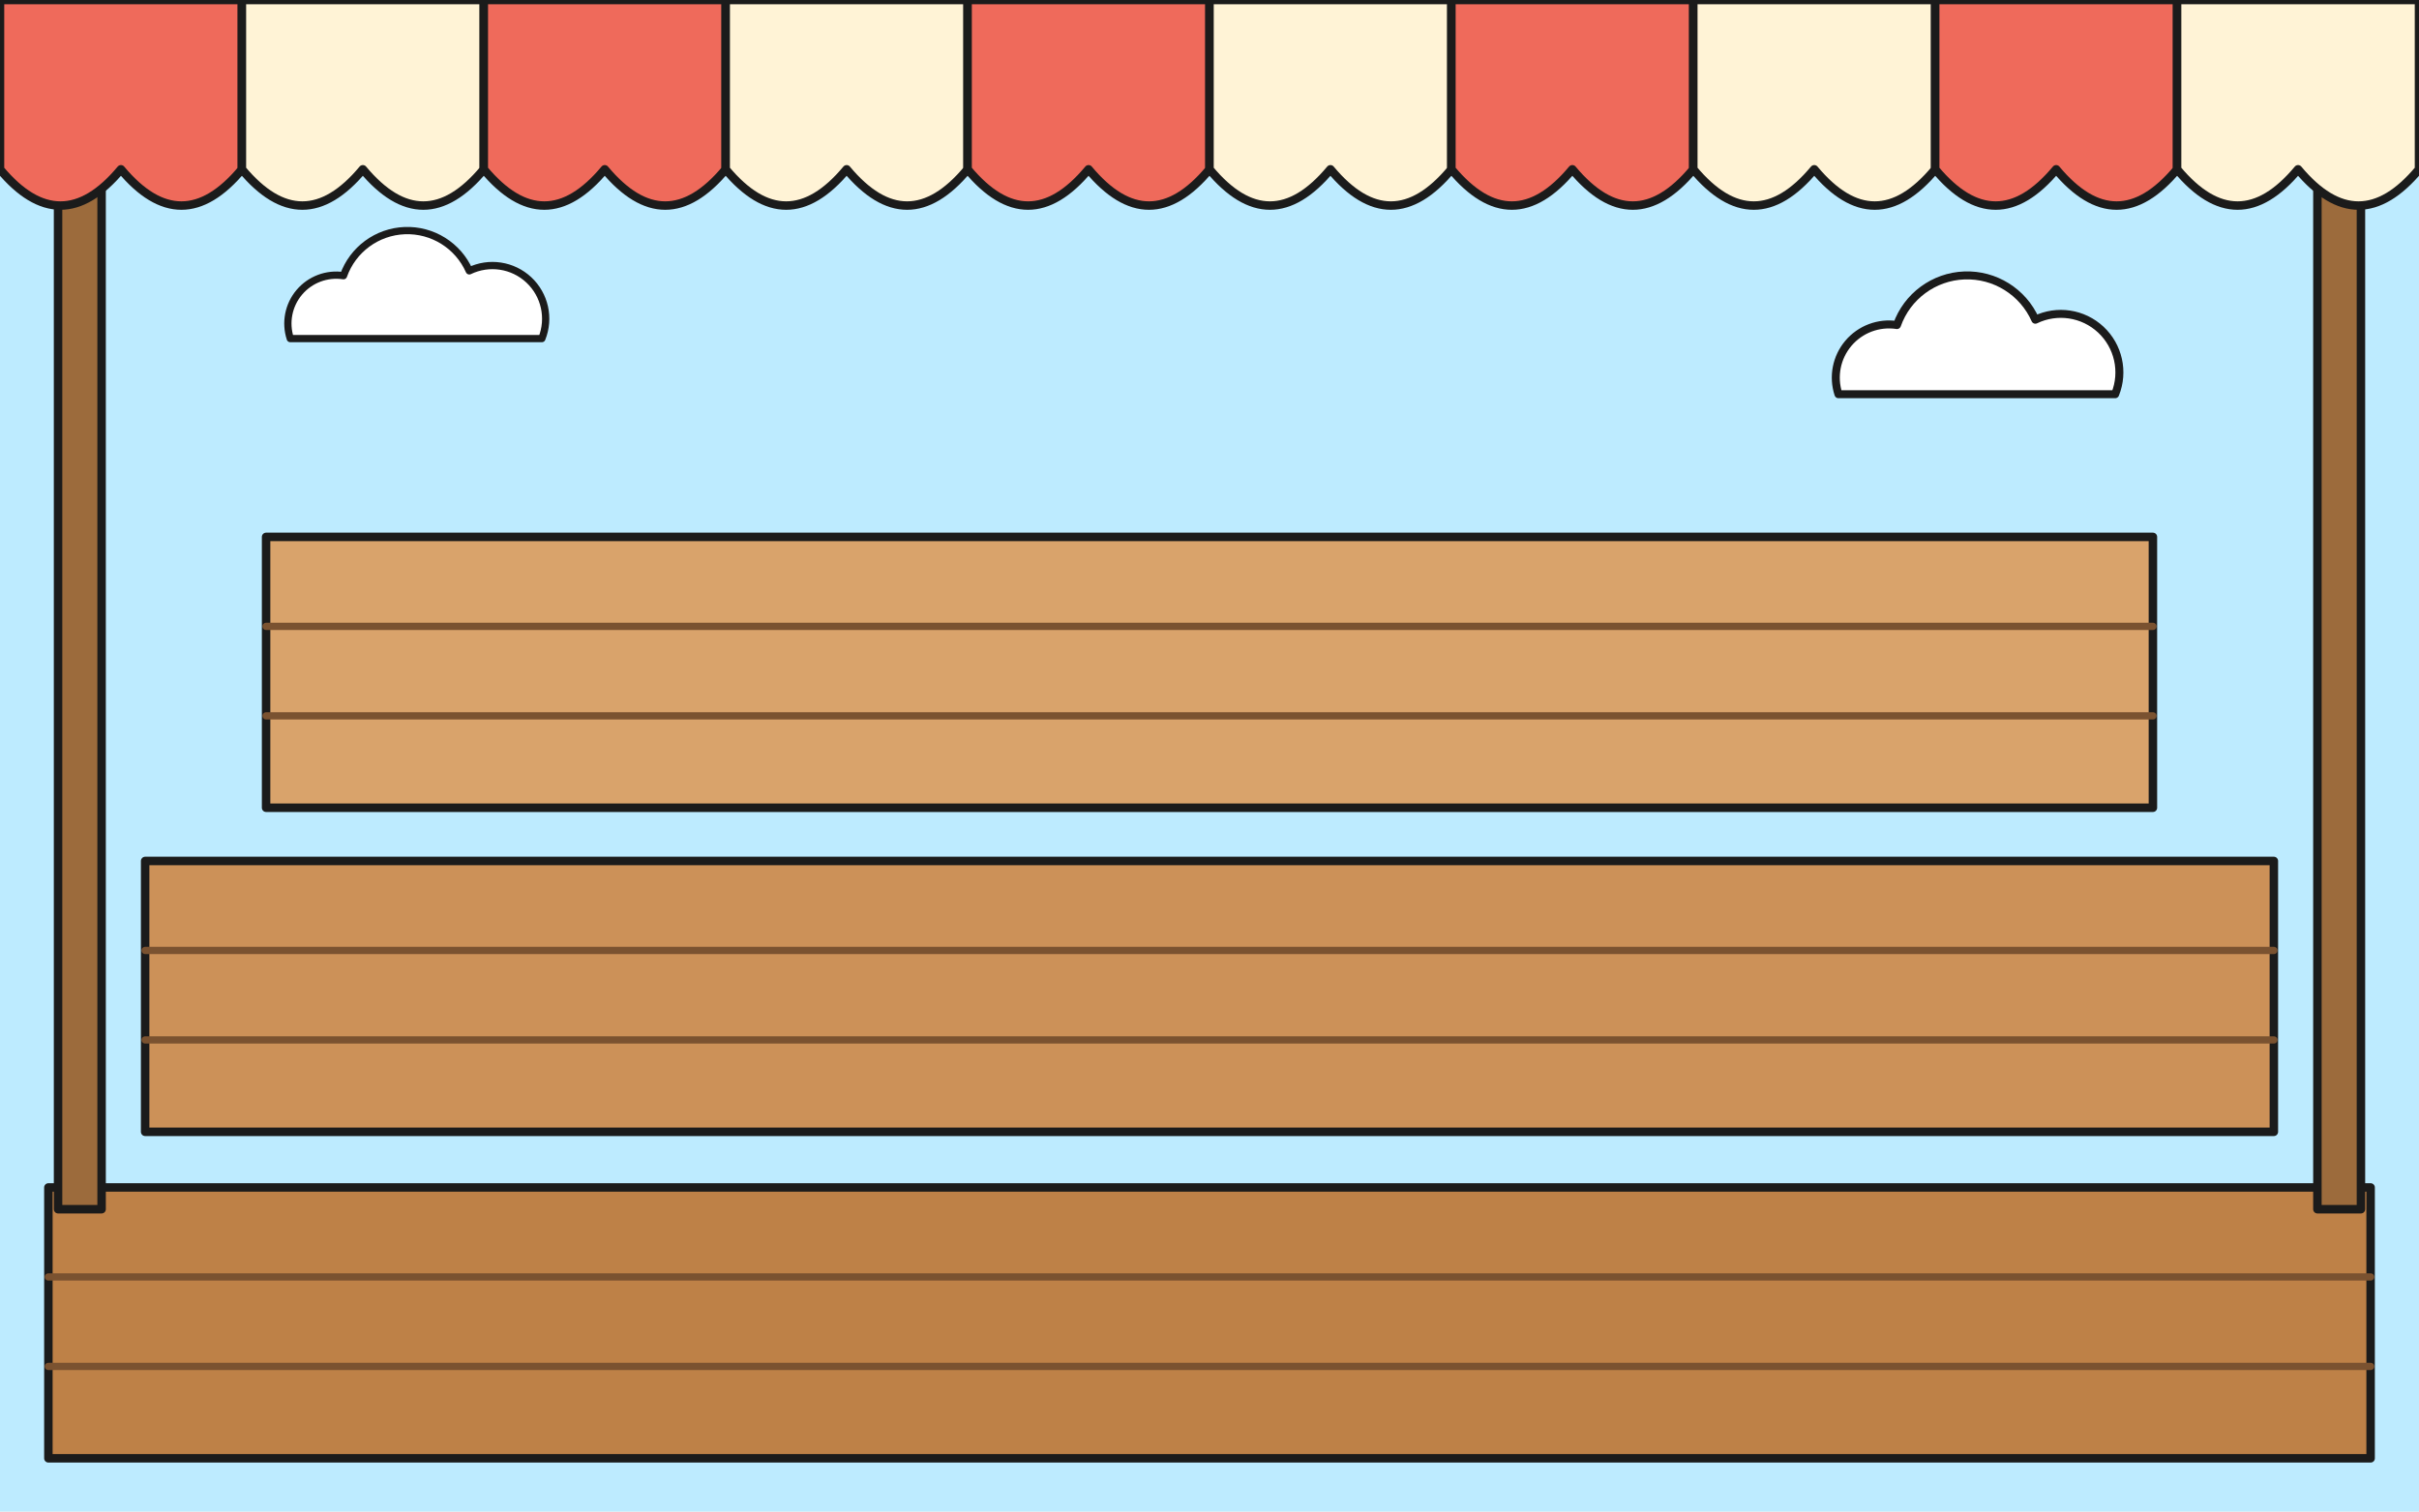
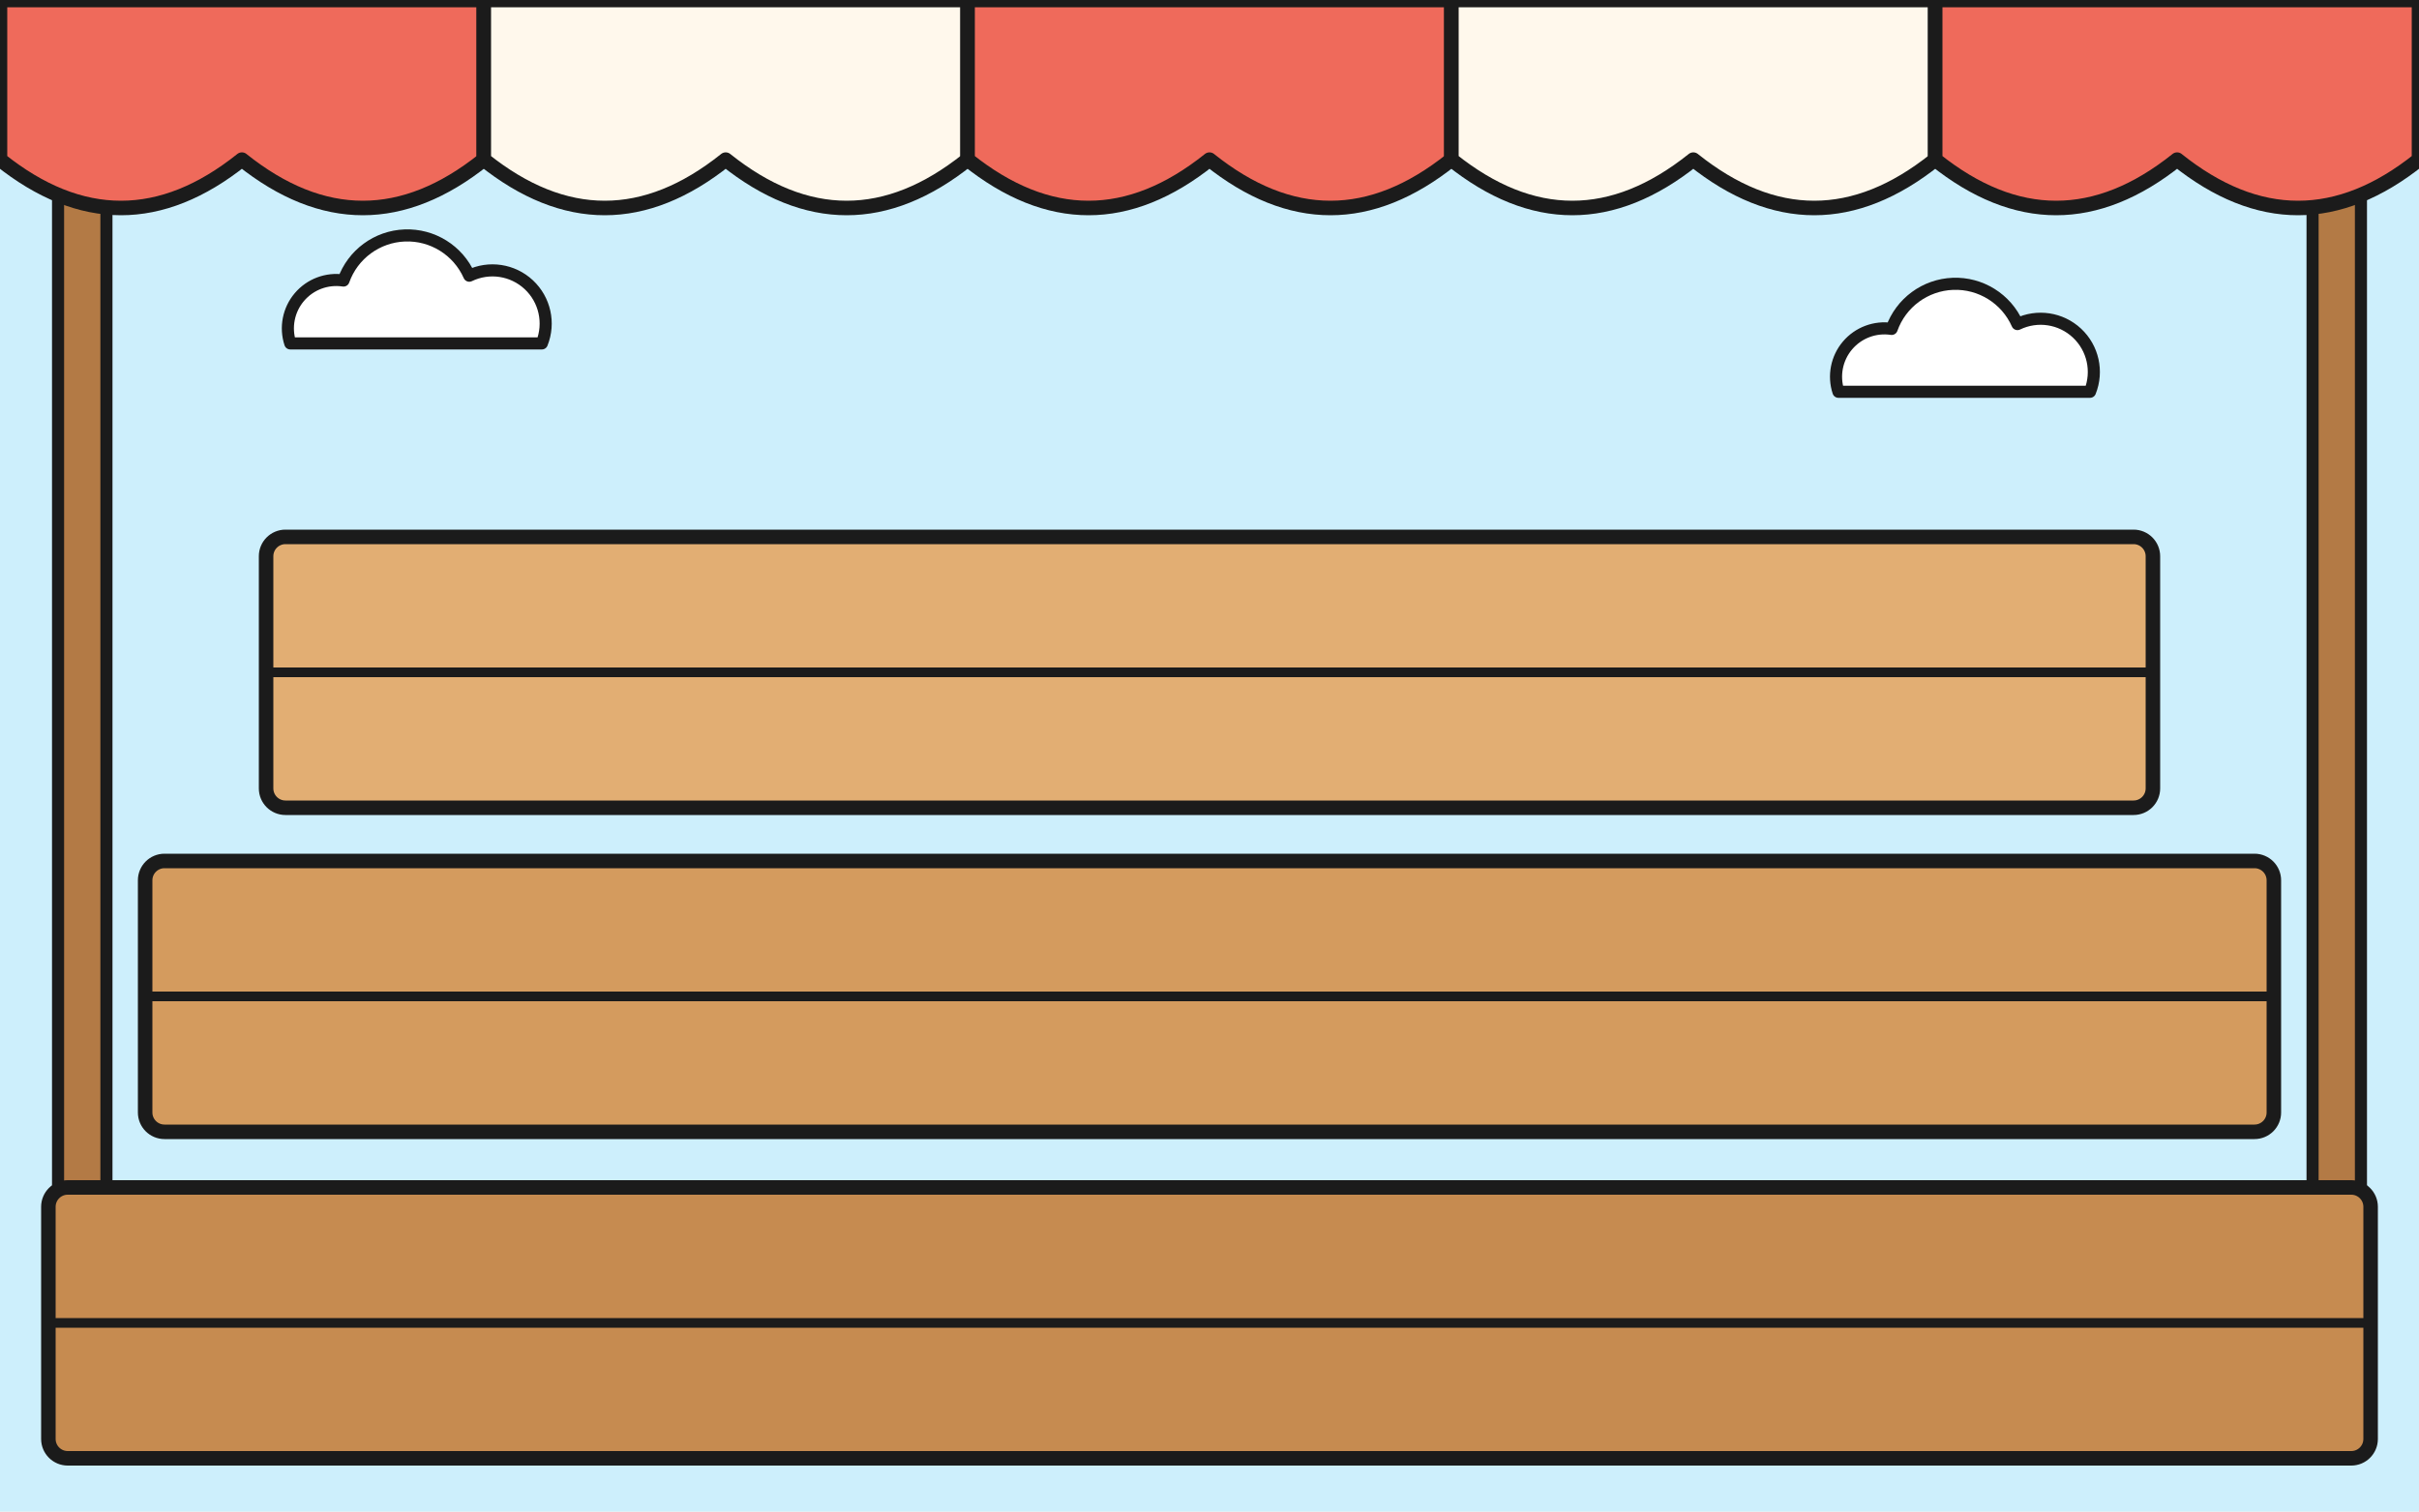
<svg xmlns="http://www.w3.org/2000/svg" viewBox="0 0 1000 625">
-   <g stroke="#1b1b1b" stroke-width="3.5" stroke-linecap="round" stroke-linejoin="round">
-     <rect width="1000" height="625" fill="#BDEBFF" stroke="none" />
-     <path transform="translate(120 110) scale(1.0)" d="M0 30a20 20 0 0 1 22 -26a28 28 0 0 1 52 -2a22 22 0 0 1 30 28z" fill="#fff" stroke-width="3" />
-     <path transform="translate(760 130) scale(1.1)" d="M0 30a20 20 0 0 1 22 -26a28 28 0 0 1 52 -2a22 22 0 0 1 30 28z" fill="#fff" stroke-width="3" />
-     <path d="M110 222H890V334H110Z" fill="#D9A36B" />
-     <path d="M110 259H890M110 296H890" fill="none" stroke-width="3" stroke="#7a5230" />
-     <path d="M60 356H940V468H60Z" fill="#CC9158" />
-     <path d="M60 393H940M60 430H940" fill="none" stroke-width="3" stroke="#7a5230" />
-     <path d="M20 491H980V603H20Z" fill="#BE8147" />
-     <path d="M20 528H980M20 565H980" fill="none" stroke-width="3" stroke="#7a5230" />
-     <rect x="24" y="60" width="18" height="440" fill="#9C6B3C" />
-     <rect x="958" y="60" width="18" height="440" fill="#9C6B3C" />
-     <path d="M0 0H100V70Q75 100 50 70Q25 100 0 70Z" fill="#EF6A5B" />
-     <path d="M100 0H200V70Q175 100 150 70Q125 100 100 70Z" fill="#FFF3D6" />
-     <path d="M200 0H300V70Q275 100 250 70Q225 100 200 70Z" fill="#EF6A5B" />
-     <path d="M300 0H400V70Q375 100 350 70Q325 100 300 70Z" fill="#FFF3D6" />
-     <path d="M400 0H500V70Q475 100 450 70Q425 100 400 70Z" fill="#EF6A5B" />
-     <path d="M500 0H600V70Q575 100 550 70Q525 100 500 70Z" fill="#FFF3D6" />
-     <path d="M600 0H700V70Q675 100 650 70Q625 100 600 70Z" fill="#EF6A5B" />
-     <path d="M700 0H800V70Q775 100 750 70Q725 100 700 70Z" fill="#FFF3D6" />
-     <path d="M800 0H900V70Q875 100 850 70Q825 100 800 70Z" fill="#EF6A5B" />
-     <path d="M900 0H1000V70Q975 100 950 70Q925 100 900 70Z" fill="#FFF3D6" />
+   <g stroke="#1b1b1b" stroke-width="5" stroke-linecap="round" stroke-linejoin="round">
+     <rect width="1000" height="625" fill="#CDEFFC" stroke="none" />
+     <path transform="translate(120 112)" d="M0 30a20 20 0 0 1 22 -26a28 28 0 0 1 52 -2a22 22 0 0 1 30 28z" fill="#fff" />
+     <path transform="translate(760 132)" d="M0 30a20 20 0 0 1 22 -26a28 28 0 0 1 52 -2a22 22 0 0 1 30 28z" fill="#fff" />
+     <rect x="24" y="60" width="20" height="450" rx="6" fill="#B37A45" />
+     <rect x="956" y="60" width="20" height="450" rx="6" fill="#B37A45" />
+     <rect x="110" y="222" width="780" height="112" rx="8" fill="#E2AE73" stroke-width="6" />
+     <rect x="60" y="356" width="880" height="112" rx="8" fill="#D49B5E" stroke-width="6" />
+     <rect x="20" y="491" width="960" height="112" rx="8" fill="#C68B50" stroke-width="6" />
+     <path d="M110 278H890M60 412H940M20 547H980" fill="none" stroke-width="4" />
+     <path d="M0 0H200V66Q150 106 100 66Q50 106 0 66Z" fill="#EF6A5B" stroke-width="6" />
+     <path d="M200 0H400V66Q350 106 300 66Q250 106 200 66Z" fill="#FFF8EC" stroke-width="6" />
+     <path d="M400 0H600V66Q550 106 500 66Q450 106 400 66Z" fill="#EF6A5B" stroke-width="6" />
+     <path d="M600 0H800V66Q750 106 700 66Q650 106 600 66Z" fill="#FFF8EC" stroke-width="6" />
+     <path d="M800 0H1000V66Q950 106 900 66Q850 106 800 66Z" fill="#EF6A5B" stroke-width="6" />
  </g>
</svg>
